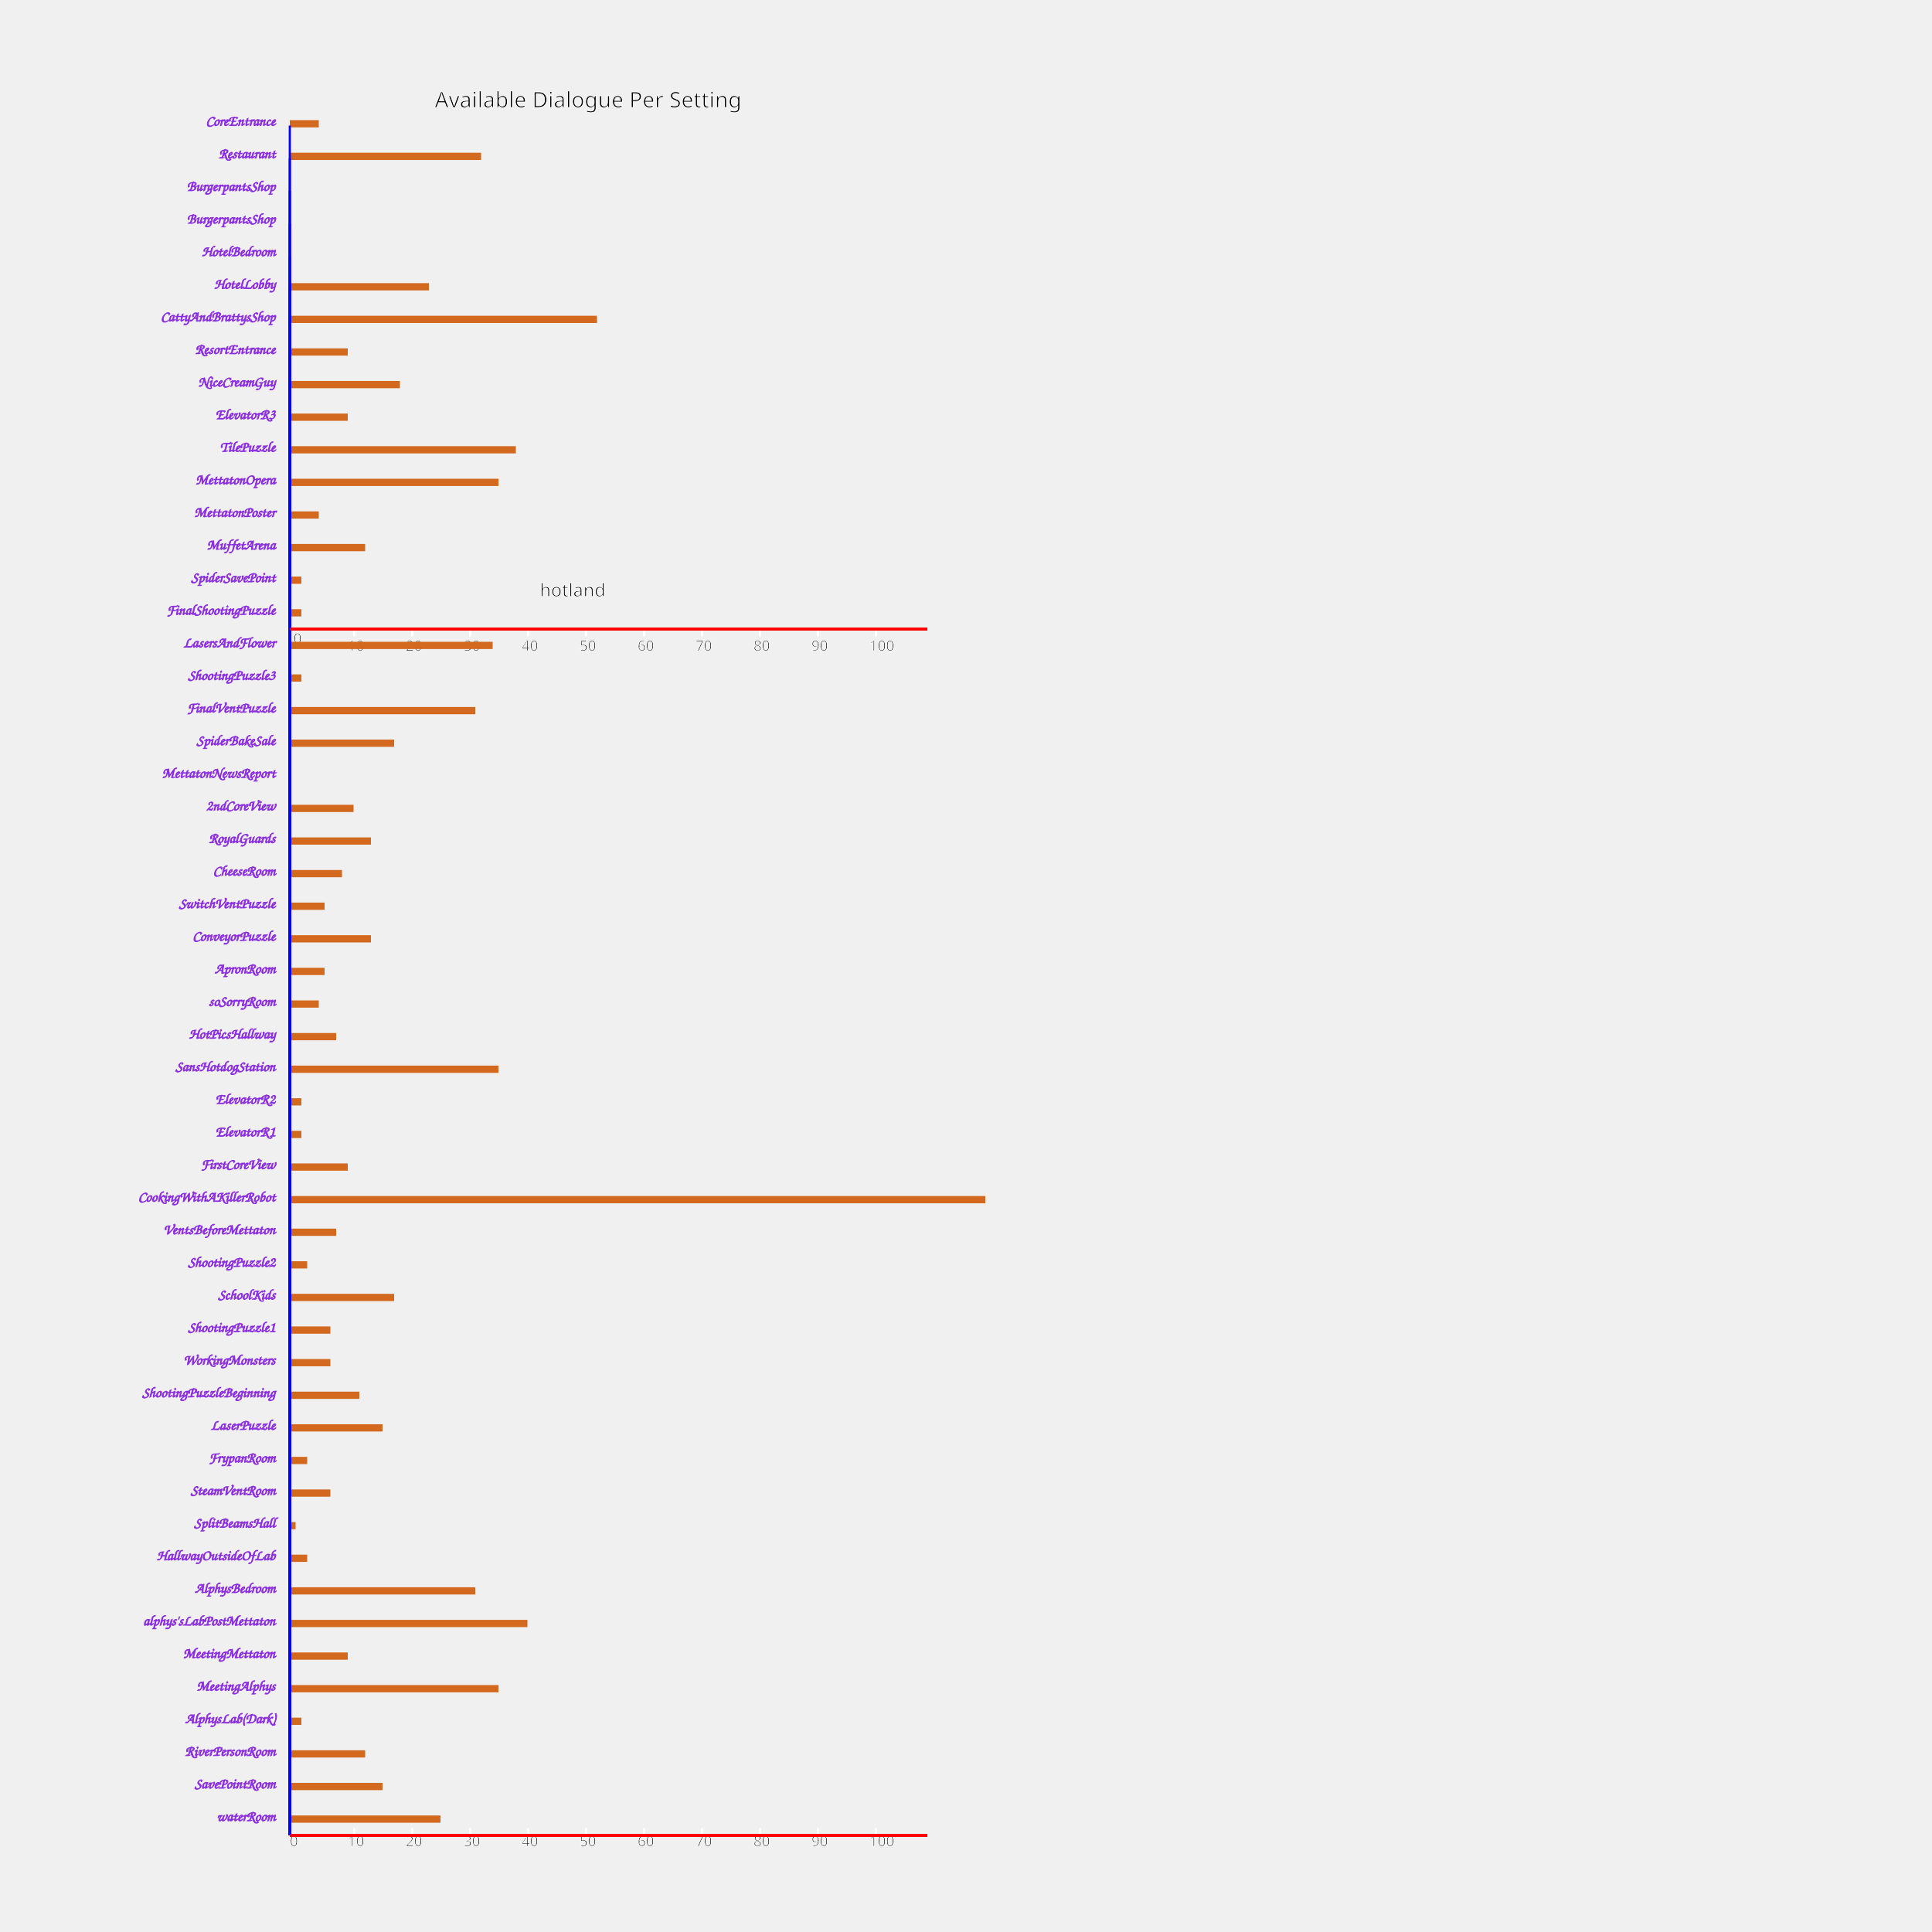
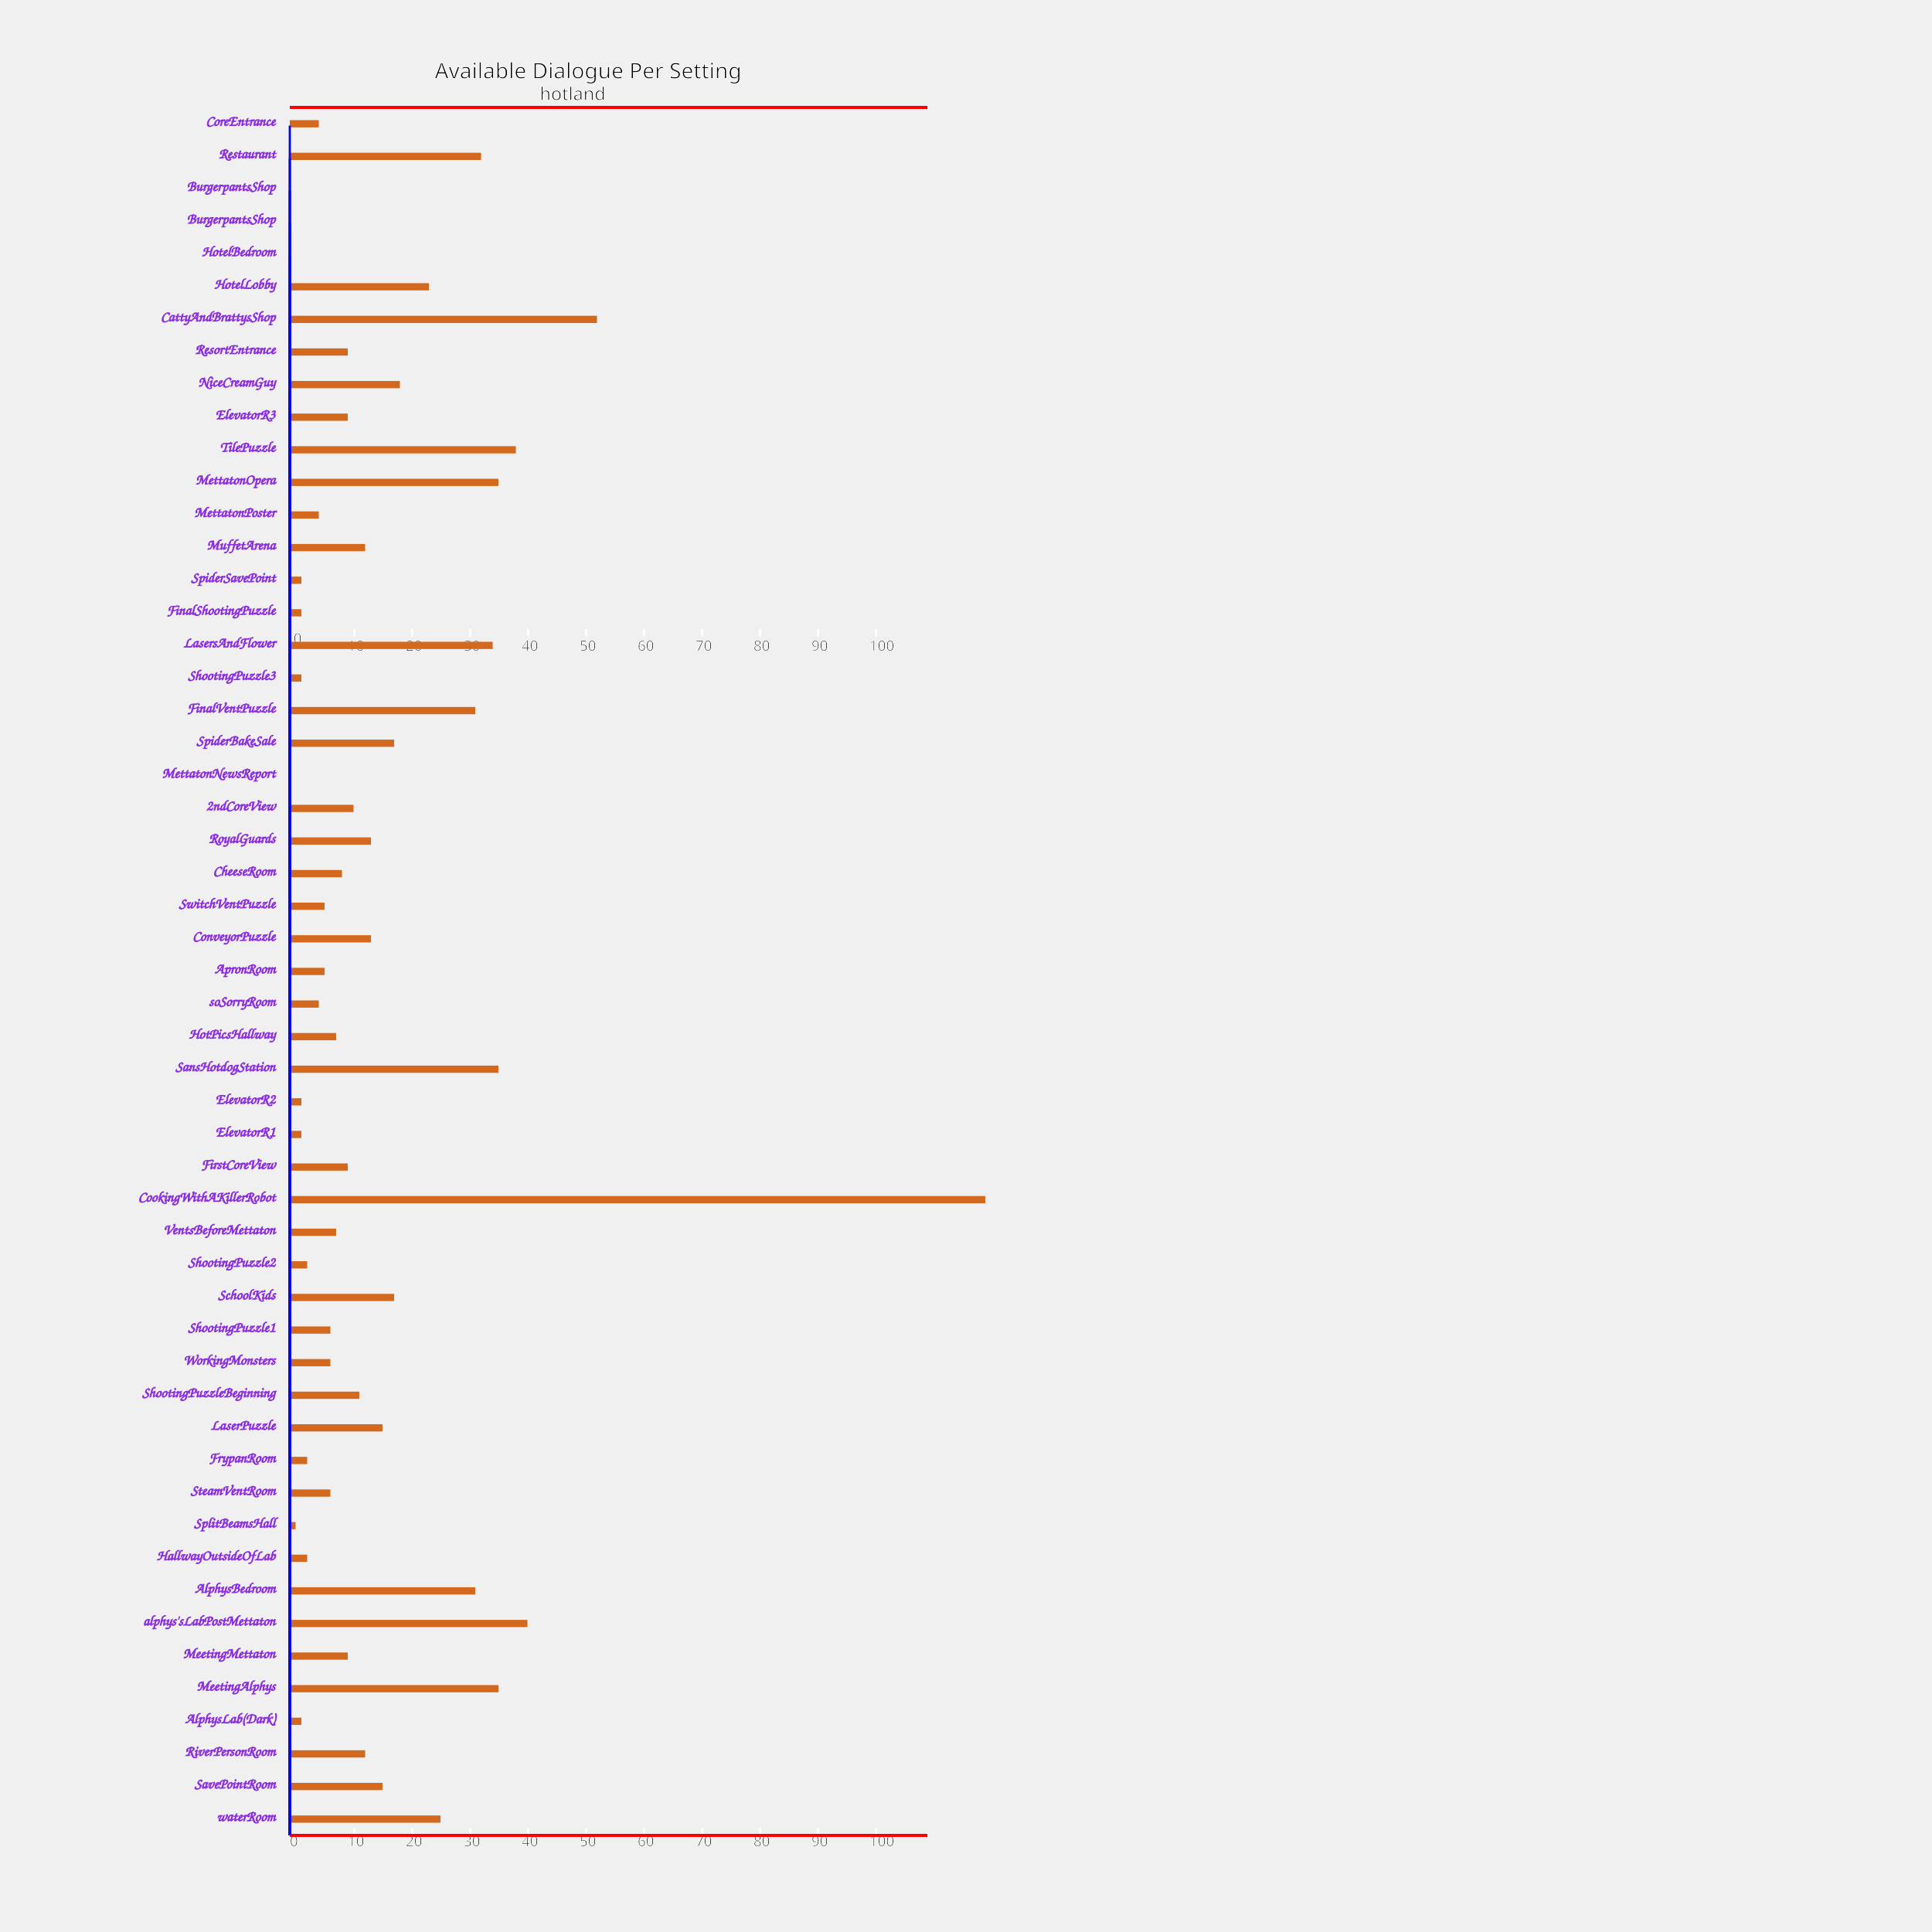
<svg xmlns="http://www.w3.org/2000/svg" width="2000" height="2000" style="background-color: black;">
  <g transform="translate(300, 1900), scale(.75)">
    <text x="0" y="15" font-size="20" font-family="papyrus" stroke="white">0</text>
    <text x="80" y="15" font-size="20" font-family="papyrus" stroke="white">10</text>
    <line x1="89" x2="89" y1="0" y2="-10" stroke-width="3" stroke="white" />
    <text x="160" y="15" font-size="20" font-family="papyrus" stroke="white">20</text>
    <line x1="169" x2="169" y1="0" y2="-10" stroke-width="3" stroke="white" />
    <text x="240" y="15" font-size="20" font-family="papyrus" stroke="white">30</text>
    <line x1="249" x2="249" y1="0" y2="-10" stroke-width="3" stroke="white" />
    <text x="320" y="15" font-size="20" font-family="papyrus" stroke="white">40</text>
    <line x1="329" x2="329" y1="0" y2="-10" stroke-width="3" stroke="white" />
    <text x="400" y="15" font-size="20" font-family="papyrus" stroke="white">50</text>
    <line x1="409" x2="409" y1="0" y2="-10" stroke-width="3" stroke="white" />
    <text x="480" y="15" font-size="20" font-family="papyrus" stroke="white">60</text>
    <line x1="489" x2="489" y1="0" y2="-10" stroke-width="3" stroke="white" />
    <text x="560" y="15" font-size="20" font-family="papyrus" stroke="white">70</text>
    <line x1="569" x2="569" y1="0" y2="-10" stroke-width="3" stroke="white" />
    <text x="640" y="15" font-size="20" font-family="papyrus" stroke="white">80</text>
    <line x1="649" x2="649" y1="0" y2="-10" stroke-width="3" stroke="white" />
    <text x="720" y="15" font-size="20" font-family="papyrus" stroke="white">90</text>
    <line x1="729" x2="729" y1="0" y2="-10" stroke-width="3" stroke="white" />
    <text x="800" y="15" font-size="20" font-family="papyrus" stroke="white">100</text>
    <line x1="809" x2="809" y1="0" y2="-10" stroke-width="3" stroke="white" />
    <text x="5" y="-1645" font-size="20" font-family="papyrus" stroke="white">0</text>
    <text x="80" y="-1635" font-size="20" font-family="papyrus" stroke="white">10</text>
    <line x1="89" x2="89" y1="-1665" y2="-1655" stroke-width="3" stroke="white" />
    <text x="160" y="-1635" font-size="20" font-family="papyrus" stroke="white">20</text>
    <line x1="169" x2="169" y1="-1665" y2="-1655" stroke-width="3" stroke="white" />
    <text x="240" y="-1635" font-size="20" font-family="papyrus" stroke="white">30</text>
    <line x1="249" x2="249" y1="-1665" y2="-1655" stroke-width="3" stroke="white" />
    <text x="320" y="-1635" font-size="20" font-family="papyrus" stroke="white">40</text>
    <line x1="329" x2="329" y1="-1665" y2="-1655" stroke-width="3" stroke="white" />
    <text x="400" y="-1635" font-size="20" font-family="papyrus" stroke="white">50</text>
    <line x1="409" x2="409" y1="-1665" y2="-1655" stroke-width="3" stroke="white" />
    <text x="480" y="-1635" font-size="20" font-family="papyrus" stroke="white">60</text>
    <line x1="489" x2="489" y1="-1665" y2="-1655" stroke-width="3" stroke="white" />
    <text x="560" y="-1635" font-size="20" font-family="papyrus" stroke="white">70</text>
    <line x1="569" x2="569" y1="-1665" y2="-1655" stroke-width="3" stroke="white" />
    <text x="640" y="-1635" font-size="20" font-family="papyrus" stroke="white">80</text>
    <line x1="649" x2="649" y1="-1665" y2="-1655" stroke-width="3" stroke="white" />
    <text x="720" y="-1635" font-size="20" font-family="papyrus" stroke="white">90</text>
    <line x1="729" x2="729" y1="-1665" y2="-1655" stroke-width="3" stroke="white" />
    <text x="800" y="-1635" font-size="20" font-family="papyrus" stroke="white">100</text>
    <line x1="809" x2="809" y1="-1665" y2="-1655" stroke-width="3" stroke="white" />
-     <text x="200" y="-2385" stroke="white" font-size="30" font-family="papyrus">Available Dialogue Per Setting</text>
-     <text x="345" y="-1710" stroke="white" font-size="25" font-family="papyrus">hotland</text>
+     <text x="200" y="-2425" stroke="white" font-size="30" font-family="papyrus">Available Dialogue Per Setting</text>
+     <text x="345" y="-2395" stroke="white" font-size="25" font-family="papyrus">hotland</text>
    <g>
      <text x="-20" y="-20" fill="blueviolet" text-anchor="end" font-size="20" font-family="comic sans Ms" stroke="blueviolet">waterRoom</text>
      <line x1="0" x2="208" y1="-22.5" y2="-22.5" stroke="chocolate" stroke-width="10" />
    </g>
    <line x1="0" y1="0" x2="0" y2="-20" stroke-width="3" stroke="blue" />
    <line x1="0" y1="0" x2="880" y2="0" stroke-width="3" stroke="red" />
-     <line x1="0" y1="-1665" x2="880" y2="-1665" stroke-width="3" stroke="red" />
+     <line x1="0" y1="-2385" x2="880" y2="-2385" stroke-width="3" stroke="red" />
    <g>
      <text x="-20" y="-65" fill="blueviolet" text-anchor="end" font-size="20" font-family="comic sans Ms" stroke="blueviolet">SavePointRoom</text>
      <line x1="0" x2="128" y1="-67.5" y2="-67.5" stroke="chocolate" stroke-width="10" />
    </g>
    <line x1="0" y1="0" x2="0" y2="-65" stroke-width="3" stroke="blue" />
    <line x1="0" y1="0" x2="880" y2="0" stroke-width="3" stroke="red" />
-     <line x1="0" y1="-1665" x2="880" y2="-1665" stroke-width="3" stroke="red" />
+     <line x1="0" y1="-2385" x2="880" y2="-2385" stroke-width="3" stroke="red" />
    <g>
      <text x="-20" y="-110" fill="blueviolet" text-anchor="end" font-size="20" font-family="comic sans Ms" stroke="blueviolet">RiverPersonRoom</text>
      <line x1="0" x2="104" y1="-112.5" y2="-112.5" stroke="chocolate" stroke-width="10" />
    </g>
    <line x1="0" y1="0" x2="0" y2="-110" stroke-width="3" stroke="blue" />
    <line x1="0" y1="0" x2="880" y2="0" stroke-width="3" stroke="red" />
-     <line x1="0" y1="-1665" x2="880" y2="-1665" stroke-width="3" stroke="red" />
+     <line x1="0" y1="-2385" x2="880" y2="-2385" stroke-width="3" stroke="red" />
    <g>
      <text x="-20" y="-155" fill="blueviolet" text-anchor="end" font-size="20" font-family="comic sans Ms" stroke="blueviolet">AlphysLab(Dark)</text>
      <line x1="0" x2="16" y1="-157.5" y2="-157.5" stroke="chocolate" stroke-width="10" />
    </g>
    <line x1="0" y1="0" x2="0" y2="-155" stroke-width="3" stroke="blue" />
    <line x1="0" y1="0" x2="880" y2="0" stroke-width="3" stroke="red" />
-     <line x1="0" y1="-1665" x2="880" y2="-1665" stroke-width="3" stroke="red" />
+     <line x1="0" y1="-2385" x2="880" y2="-2385" stroke-width="3" stroke="red" />
    <g>
      <text x="-20" y="-200" fill="blueviolet" text-anchor="end" font-size="20" font-family="comic sans Ms" stroke="blueviolet">MeetingAlphys</text>
      <line x1="0" x2="288" y1="-202.5" y2="-202.5" stroke="chocolate" stroke-width="10" />
    </g>
    <line x1="0" y1="0" x2="0" y2="-200" stroke-width="3" stroke="blue" />
    <line x1="0" y1="0" x2="880" y2="0" stroke-width="3" stroke="red" />
-     <line x1="0" y1="-1665" x2="880" y2="-1665" stroke-width="3" stroke="red" />
+     <line x1="0" y1="-2385" x2="880" y2="-2385" stroke-width="3" stroke="red" />
    <g>
      <text x="-20" y="-245" fill="blueviolet" text-anchor="end" font-size="20" font-family="comic sans Ms" stroke="blueviolet">MeetingMettaton</text>
      <line x1="0" x2="80" y1="-247.5" y2="-247.5" stroke="chocolate" stroke-width="10" />
    </g>
    <line x1="0" y1="0" x2="0" y2="-245" stroke-width="3" stroke="blue" />
    <line x1="0" y1="0" x2="880" y2="0" stroke-width="3" stroke="red" />
-     <line x1="0" y1="-1665" x2="880" y2="-1665" stroke-width="3" stroke="red" />
+     <line x1="0" y1="-2385" x2="880" y2="-2385" stroke-width="3" stroke="red" />
    <g>
      <text x="-20" y="-290" fill="blueviolet" text-anchor="end" font-size="20" font-family="comic sans Ms" stroke="blueviolet">alphys'sLabPostMettaton</text>
      <line x1="0" x2="328" y1="-292.5" y2="-292.5" stroke="chocolate" stroke-width="10" />
    </g>
    <line x1="0" y1="0" x2="0" y2="-290" stroke-width="3" stroke="blue" />
    <line x1="0" y1="0" x2="880" y2="0" stroke-width="3" stroke="red" />
-     <line x1="0" y1="-1665" x2="880" y2="-1665" stroke-width="3" stroke="red" />
+     <line x1="0" y1="-2385" x2="880" y2="-2385" stroke-width="3" stroke="red" />
    <g>
      <text x="-20" y="-335" fill="blueviolet" text-anchor="end" font-size="20" font-family="comic sans Ms" stroke="blueviolet">AlphysBedroom</text>
      <line x1="0" x2="256" y1="-337.5" y2="-337.5" stroke="chocolate" stroke-width="10" />
    </g>
    <line x1="0" y1="0" x2="0" y2="-335" stroke-width="3" stroke="blue" />
    <line x1="0" y1="0" x2="880" y2="0" stroke-width="3" stroke="red" />
-     <line x1="0" y1="-1665" x2="880" y2="-1665" stroke-width="3" stroke="red" />
+     <line x1="0" y1="-2385" x2="880" y2="-2385" stroke-width="3" stroke="red" />
    <g>
      <text x="-20" y="-380" fill="blueviolet" text-anchor="end" font-size="20" font-family="comic sans Ms" stroke="blueviolet">HallwayOutsideOfLab</text>
      <line x1="0" x2="24" y1="-382.5" y2="-382.5" stroke="chocolate" stroke-width="10" />
    </g>
    <line x1="0" y1="0" x2="0" y2="-380" stroke-width="3" stroke="blue" />
    <line x1="0" y1="0" x2="880" y2="0" stroke-width="3" stroke="red" />
-     <line x1="0" y1="-1665" x2="880" y2="-1665" stroke-width="3" stroke="red" />
+     <line x1="0" y1="-2385" x2="880" y2="-2385" stroke-width="3" stroke="red" />
    <g>
      <text x="-20" y="-425" fill="blueviolet" text-anchor="end" font-size="20" font-family="comic sans Ms" stroke="blueviolet">SplitBeamsHall</text>
      <line x1="0" x2="8" y1="-427.5" y2="-427.5" stroke="chocolate" stroke-width="10" />
    </g>
    <line x1="0" y1="0" x2="0" y2="-425" stroke-width="3" stroke="blue" />
    <line x1="0" y1="0" x2="880" y2="0" stroke-width="3" stroke="red" />
-     <line x1="0" y1="-1665" x2="880" y2="-1665" stroke-width="3" stroke="red" />
+     <line x1="0" y1="-2385" x2="880" y2="-2385" stroke-width="3" stroke="red" />
    <g>
      <text x="-20" y="-470" fill="blueviolet" text-anchor="end" font-size="20" font-family="comic sans Ms" stroke="blueviolet">SteamVentRoom</text>
      <line x1="0" x2="56" y1="-472.5" y2="-472.5" stroke="chocolate" stroke-width="10" />
    </g>
    <line x1="0" y1="0" x2="0" y2="-470" stroke-width="3" stroke="blue" />
    <line x1="0" y1="0" x2="880" y2="0" stroke-width="3" stroke="red" />
-     <line x1="0" y1="-1665" x2="880" y2="-1665" stroke-width="3" stroke="red" />
+     <line x1="0" y1="-2385" x2="880" y2="-2385" stroke-width="3" stroke="red" />
    <g>
      <text x="-20" y="-515" fill="blueviolet" text-anchor="end" font-size="20" font-family="comic sans Ms" stroke="blueviolet">FrypanRoom</text>
      <line x1="0" x2="24" y1="-517.5" y2="-517.5" stroke="chocolate" stroke-width="10" />
    </g>
    <line x1="0" y1="0" x2="0" y2="-515" stroke-width="3" stroke="blue" />
    <line x1="0" y1="0" x2="880" y2="0" stroke-width="3" stroke="red" />
-     <line x1="0" y1="-1665" x2="880" y2="-1665" stroke-width="3" stroke="red" />
+     <line x1="0" y1="-2385" x2="880" y2="-2385" stroke-width="3" stroke="red" />
    <g>
      <text x="-20" y="-560" fill="blueviolet" text-anchor="end" font-size="20" font-family="comic sans Ms" stroke="blueviolet">LaserPuzzle</text>
      <line x1="0" x2="128" y1="-562.5" y2="-562.5" stroke="chocolate" stroke-width="10" />
    </g>
    <line x1="0" y1="0" x2="0" y2="-560" stroke-width="3" stroke="blue" />
    <line x1="0" y1="0" x2="880" y2="0" stroke-width="3" stroke="red" />
-     <line x1="0" y1="-1665" x2="880" y2="-1665" stroke-width="3" stroke="red" />
+     <line x1="0" y1="-2385" x2="880" y2="-2385" stroke-width="3" stroke="red" />
    <g>
      <text x="-20" y="-605" fill="blueviolet" text-anchor="end" font-size="20" font-family="comic sans Ms" stroke="blueviolet">ShootingPuzzleBeginning</text>
      <line x1="0" x2="96" y1="-607.5" y2="-607.5" stroke="chocolate" stroke-width="10" />
    </g>
    <line x1="0" y1="0" x2="0" y2="-605" stroke-width="3" stroke="blue" />
    <line x1="0" y1="0" x2="880" y2="0" stroke-width="3" stroke="red" />
-     <line x1="0" y1="-1665" x2="880" y2="-1665" stroke-width="3" stroke="red" />
+     <line x1="0" y1="-2385" x2="880" y2="-2385" stroke-width="3" stroke="red" />
    <g>
      <text x="-20" y="-650" fill="blueviolet" text-anchor="end" font-size="20" font-family="comic sans Ms" stroke="blueviolet">WorkingMonsters</text>
      <line x1="0" x2="56" y1="-652.5" y2="-652.5" stroke="chocolate" stroke-width="10" />
    </g>
    <line x1="0" y1="0" x2="0" y2="-650" stroke-width="3" stroke="blue" />
    <line x1="0" y1="0" x2="880" y2="0" stroke-width="3" stroke="red" />
-     <line x1="0" y1="-1665" x2="880" y2="-1665" stroke-width="3" stroke="red" />
+     <line x1="0" y1="-2385" x2="880" y2="-2385" stroke-width="3" stroke="red" />
    <g>
      <text x="-20" y="-695" fill="blueviolet" text-anchor="end" font-size="20" font-family="comic sans Ms" stroke="blueviolet">ShootingPuzzle1</text>
      <line x1="0" x2="56" y1="-697.5" y2="-697.5" stroke="chocolate" stroke-width="10" />
    </g>
    <line x1="0" y1="0" x2="0" y2="-695" stroke-width="3" stroke="blue" />
    <line x1="0" y1="0" x2="880" y2="0" stroke-width="3" stroke="red" />
-     <line x1="0" y1="-1665" x2="880" y2="-1665" stroke-width="3" stroke="red" />
+     <line x1="0" y1="-2385" x2="880" y2="-2385" stroke-width="3" stroke="red" />
    <g>
      <text x="-20" y="-740" fill="blueviolet" text-anchor="end" font-size="20" font-family="comic sans Ms" stroke="blueviolet">SchoolKids</text>
      <line x1="0" x2="144" y1="-742.5" y2="-742.5" stroke="chocolate" stroke-width="10" />
    </g>
    <line x1="0" y1="0" x2="0" y2="-740" stroke-width="3" stroke="blue" />
    <line x1="0" y1="0" x2="880" y2="0" stroke-width="3" stroke="red" />
-     <line x1="0" y1="-1665" x2="880" y2="-1665" stroke-width="3" stroke="red" />
+     <line x1="0" y1="-2385" x2="880" y2="-2385" stroke-width="3" stroke="red" />
    <g>
      <text x="-20" y="-785" fill="blueviolet" text-anchor="end" font-size="20" font-family="comic sans Ms" stroke="blueviolet">ShootingPuzzle2</text>
      <line x1="0" x2="24" y1="-787.5" y2="-787.5" stroke="chocolate" stroke-width="10" />
    </g>
    <line x1="0" y1="0" x2="0" y2="-785" stroke-width="3" stroke="blue" />
    <line x1="0" y1="0" x2="880" y2="0" stroke-width="3" stroke="red" />
-     <line x1="0" y1="-1665" x2="880" y2="-1665" stroke-width="3" stroke="red" />
+     <line x1="0" y1="-2385" x2="880" y2="-2385" stroke-width="3" stroke="red" />
    <g>
      <text x="-20" y="-830" fill="blueviolet" text-anchor="end" font-size="20" font-family="comic sans Ms" stroke="blueviolet">VentsBeforeMettaton</text>
      <line x1="0" x2="64" y1="-832.5" y2="-832.5" stroke="chocolate" stroke-width="10" />
    </g>
    <line x1="0" y1="0" x2="0" y2="-830" stroke-width="3" stroke="blue" />
    <line x1="0" y1="0" x2="880" y2="0" stroke-width="3" stroke="red" />
-     <line x1="0" y1="-1665" x2="880" y2="-1665" stroke-width="3" stroke="red" />
+     <line x1="0" y1="-2385" x2="880" y2="-2385" stroke-width="3" stroke="red" />
    <g>
      <text x="-20" y="-875" fill="blueviolet" text-anchor="end" font-size="20" font-family="comic sans Ms" stroke="blueviolet">CookingWithAKillerRobot</text>
      <line x1="0" x2="960" y1="-877.5" y2="-877.5" stroke="chocolate" stroke-width="10" />
    </g>
    <line x1="0" y1="0" x2="0" y2="-875" stroke-width="3" stroke="blue" />
    <line x1="0" y1="0" x2="880" y2="0" stroke-width="3" stroke="red" />
-     <line x1="0" y1="-1665" x2="880" y2="-1665" stroke-width="3" stroke="red" />
+     <line x1="0" y1="-2385" x2="880" y2="-2385" stroke-width="3" stroke="red" />
    <g>
      <text x="-20" y="-920" fill="blueviolet" text-anchor="end" font-size="20" font-family="comic sans Ms" stroke="blueviolet">FirstCoreView</text>
      <line x1="0" x2="80" y1="-922.5" y2="-922.5" stroke="chocolate" stroke-width="10" />
    </g>
    <line x1="0" y1="0" x2="0" y2="-920" stroke-width="3" stroke="blue" />
    <line x1="0" y1="0" x2="880" y2="0" stroke-width="3" stroke="red" />
-     <line x1="0" y1="-1665" x2="880" y2="-1665" stroke-width="3" stroke="red" />
+     <line x1="0" y1="-2385" x2="880" y2="-2385" stroke-width="3" stroke="red" />
    <g>
      <text x="-20" y="-965" fill="blueviolet" text-anchor="end" font-size="20" font-family="comic sans Ms" stroke="blueviolet">ElevatorR1</text>
      <line x1="0" x2="16" y1="-967.5" y2="-967.5" stroke="chocolate" stroke-width="10" />
    </g>
    <line x1="0" y1="0" x2="0" y2="-965" stroke-width="3" stroke="blue" />
    <line x1="0" y1="0" x2="880" y2="0" stroke-width="3" stroke="red" />
-     <line x1="0" y1="-1665" x2="880" y2="-1665" stroke-width="3" stroke="red" />
+     <line x1="0" y1="-2385" x2="880" y2="-2385" stroke-width="3" stroke="red" />
    <g>
      <text x="-20" y="-1010" fill="blueviolet" text-anchor="end" font-size="20" font-family="comic sans Ms" stroke="blueviolet">ElevatorR2</text>
      <line x1="0" x2="16" y1="-1012.5" y2="-1012.5" stroke="chocolate" stroke-width="10" />
    </g>
    <line x1="0" y1="0" x2="0" y2="-1010" stroke-width="3" stroke="blue" />
    <line x1="0" y1="0" x2="880" y2="0" stroke-width="3" stroke="red" />
-     <line x1="0" y1="-1665" x2="880" y2="-1665" stroke-width="3" stroke="red" />
+     <line x1="0" y1="-2385" x2="880" y2="-2385" stroke-width="3" stroke="red" />
    <g>
      <text x="-20" y="-1055" fill="blueviolet" text-anchor="end" font-size="20" font-family="comic sans Ms" stroke="blueviolet">SansHotdogStation</text>
      <line x1="0" x2="288" y1="-1057.5" y2="-1057.5" stroke="chocolate" stroke-width="10" />
    </g>
    <line x1="0" y1="0" x2="0" y2="-1055" stroke-width="3" stroke="blue" />
    <line x1="0" y1="0" x2="880" y2="0" stroke-width="3" stroke="red" />
-     <line x1="0" y1="-1665" x2="880" y2="-1665" stroke-width="3" stroke="red" />
+     <line x1="0" y1="-2385" x2="880" y2="-2385" stroke-width="3" stroke="red" />
    <g>
      <text x="-20" y="-1100" fill="blueviolet" text-anchor="end" font-size="20" font-family="comic sans Ms" stroke="blueviolet">HotPicsHallway</text>
      <line x1="0" x2="64" y1="-1102.5" y2="-1102.5" stroke="chocolate" stroke-width="10" />
    </g>
    <line x1="0" y1="0" x2="0" y2="-1100" stroke-width="3" stroke="blue" />
    <line x1="0" y1="0" x2="880" y2="0" stroke-width="3" stroke="red" />
-     <line x1="0" y1="-1665" x2="880" y2="-1665" stroke-width="3" stroke="red" />
+     <line x1="0" y1="-2385" x2="880" y2="-2385" stroke-width="3" stroke="red" />
    <g>
      <text x="-20" y="-1145" fill="blueviolet" text-anchor="end" font-size="20" font-family="comic sans Ms" stroke="blueviolet">soSorryRoom</text>
      <line x1="0" x2="40" y1="-1147.5" y2="-1147.5" stroke="chocolate" stroke-width="10" />
    </g>
    <line x1="0" y1="0" x2="0" y2="-1145" stroke-width="3" stroke="blue" />
    <line x1="0" y1="0" x2="880" y2="0" stroke-width="3" stroke="red" />
-     <line x1="0" y1="-1665" x2="880" y2="-1665" stroke-width="3" stroke="red" />
+     <line x1="0" y1="-2385" x2="880" y2="-2385" stroke-width="3" stroke="red" />
    <g>
      <text x="-20" y="-1190" fill="blueviolet" text-anchor="end" font-size="20" font-family="comic sans Ms" stroke="blueviolet">ApronRoom</text>
      <line x1="0" x2="48" y1="-1192.5" y2="-1192.5" stroke="chocolate" stroke-width="10" />
    </g>
    <line x1="0" y1="0" x2="0" y2="-1190" stroke-width="3" stroke="blue" />
    <line x1="0" y1="0" x2="880" y2="0" stroke-width="3" stroke="red" />
-     <line x1="0" y1="-1665" x2="880" y2="-1665" stroke-width="3" stroke="red" />
+     <line x1="0" y1="-2385" x2="880" y2="-2385" stroke-width="3" stroke="red" />
    <g>
      <text x="-20" y="-1235" fill="blueviolet" text-anchor="end" font-size="20" font-family="comic sans Ms" stroke="blueviolet">ConveyorPuzzle</text>
      <line x1="0" x2="112" y1="-1237.5" y2="-1237.5" stroke="chocolate" stroke-width="10" />
    </g>
    <line x1="0" y1="0" x2="0" y2="-1235" stroke-width="3" stroke="blue" />
    <line x1="0" y1="0" x2="880" y2="0" stroke-width="3" stroke="red" />
-     <line x1="0" y1="-1665" x2="880" y2="-1665" stroke-width="3" stroke="red" />
+     <line x1="0" y1="-2385" x2="880" y2="-2385" stroke-width="3" stroke="red" />
    <g>
      <text x="-20" y="-1280" fill="blueviolet" text-anchor="end" font-size="20" font-family="comic sans Ms" stroke="blueviolet">SwitchVentPuzzle</text>
      <line x1="0" x2="48" y1="-1282.5" y2="-1282.5" stroke="chocolate" stroke-width="10" />
    </g>
    <line x1="0" y1="0" x2="0" y2="-1280" stroke-width="3" stroke="blue" />
    <line x1="0" y1="0" x2="880" y2="0" stroke-width="3" stroke="red" />
-     <line x1="0" y1="-1665" x2="880" y2="-1665" stroke-width="3" stroke="red" />
+     <line x1="0" y1="-2385" x2="880" y2="-2385" stroke-width="3" stroke="red" />
    <g>
      <text x="-20" y="-1325" fill="blueviolet" text-anchor="end" font-size="20" font-family="comic sans Ms" stroke="blueviolet">CheeseRoom</text>
      <line x1="0" x2="72" y1="-1327.5" y2="-1327.5" stroke="chocolate" stroke-width="10" />
    </g>
    <line x1="0" y1="0" x2="0" y2="-1325" stroke-width="3" stroke="blue" />
    <line x1="0" y1="0" x2="880" y2="0" stroke-width="3" stroke="red" />
-     <line x1="0" y1="-1665" x2="880" y2="-1665" stroke-width="3" stroke="red" />
+     <line x1="0" y1="-2385" x2="880" y2="-2385" stroke-width="3" stroke="red" />
    <g>
      <text x="-20" y="-1370" fill="blueviolet" text-anchor="end" font-size="20" font-family="comic sans Ms" stroke="blueviolet">RoyalGuards</text>
      <line x1="0" x2="112" y1="-1372.5" y2="-1372.5" stroke="chocolate" stroke-width="10" />
    </g>
    <line x1="0" y1="0" x2="0" y2="-1370" stroke-width="3" stroke="blue" />
    <line x1="0" y1="0" x2="880" y2="0" stroke-width="3" stroke="red" />
-     <line x1="0" y1="-1665" x2="880" y2="-1665" stroke-width="3" stroke="red" />
+     <line x1="0" y1="-2385" x2="880" y2="-2385" stroke-width="3" stroke="red" />
    <g>
      <text x="-20" y="-1415" fill="blueviolet" text-anchor="end" font-size="20" font-family="comic sans Ms" stroke="blueviolet">2ndCoreView</text>
      <line x1="0" x2="88" y1="-1417.5" y2="-1417.5" stroke="chocolate" stroke-width="10" />
    </g>
    <line x1="0" y1="0" x2="0" y2="-1415" stroke-width="3" stroke="blue" />
    <line x1="0" y1="0" x2="880" y2="0" stroke-width="3" stroke="red" />
-     <line x1="0" y1="-1665" x2="880" y2="-1665" stroke-width="3" stroke="red" />
+     <line x1="0" y1="-2385" x2="880" y2="-2385" stroke-width="3" stroke="red" />
    <g>
      <text x="-20" y="-1460" fill="blueviolet" text-anchor="end" font-size="20" font-family="comic sans Ms" stroke="blueviolet">MettatonNewsReport</text>
      <line x1="0" x2="0" y1="-1462.5" y2="-1462.5" stroke="chocolate" stroke-width="10" />
    </g>
    <line x1="0" y1="0" x2="0" y2="-1460" stroke-width="3" stroke="blue" />
    <line x1="0" y1="0" x2="880" y2="0" stroke-width="3" stroke="red" />
-     <line x1="0" y1="-1665" x2="880" y2="-1665" stroke-width="3" stroke="red" />
+     <line x1="0" y1="-2385" x2="880" y2="-2385" stroke-width="3" stroke="red" />
    <g>
      <text x="-20" y="-1505" fill="blueviolet" text-anchor="end" font-size="20" font-family="comic sans Ms" stroke="blueviolet">SpiderBakeSale</text>
      <line x1="0" x2="144" y1="-1507.5" y2="-1507.5" stroke="chocolate" stroke-width="10" />
    </g>
    <line x1="0" y1="0" x2="0" y2="-1505" stroke-width="3" stroke="blue" />
    <line x1="0" y1="0" x2="880" y2="0" stroke-width="3" stroke="red" />
-     <line x1="0" y1="-1665" x2="880" y2="-1665" stroke-width="3" stroke="red" />
+     <line x1="0" y1="-2385" x2="880" y2="-2385" stroke-width="3" stroke="red" />
    <g>
      <text x="-20" y="-1550" fill="blueviolet" text-anchor="end" font-size="20" font-family="comic sans Ms" stroke="blueviolet">FinalVentPuzzle</text>
      <line x1="0" x2="256" y1="-1552.5" y2="-1552.5" stroke="chocolate" stroke-width="10" />
    </g>
    <line x1="0" y1="0" x2="0" y2="-1550" stroke-width="3" stroke="blue" />
    <line x1="0" y1="0" x2="880" y2="0" stroke-width="3" stroke="red" />
-     <line x1="0" y1="-1665" x2="880" y2="-1665" stroke-width="3" stroke="red" />
+     <line x1="0" y1="-2385" x2="880" y2="-2385" stroke-width="3" stroke="red" />
    <g>
      <text x="-20" y="-1595" fill="blueviolet" text-anchor="end" font-size="20" font-family="comic sans Ms" stroke="blueviolet">ShootingPuzzle3</text>
      <line x1="0" x2="16" y1="-1597.5" y2="-1597.5" stroke="chocolate" stroke-width="10" />
    </g>
    <line x1="0" y1="0" x2="0" y2="-1595" stroke-width="3" stroke="blue" />
    <line x1="0" y1="0" x2="880" y2="0" stroke-width="3" stroke="red" />
-     <line x1="0" y1="-1665" x2="880" y2="-1665" stroke-width="3" stroke="red" />
+     <line x1="0" y1="-2385" x2="880" y2="-2385" stroke-width="3" stroke="red" />
    <g>
      <text x="-20" y="-1640" fill="blueviolet" text-anchor="end" font-size="20" font-family="comic sans Ms" stroke="blueviolet">LasersAndFlower</text>
      <line x1="0" x2="280" y1="-1642.5" y2="-1642.5" stroke="chocolate" stroke-width="10" />
    </g>
    <line x1="0" y1="0" x2="0" y2="-1640" stroke-width="3" stroke="blue" />
    <line x1="0" y1="0" x2="880" y2="0" stroke-width="3" stroke="red" />
-     <line x1="0" y1="-1665" x2="880" y2="-1665" stroke-width="3" stroke="red" />
+     <line x1="0" y1="-2385" x2="880" y2="-2385" stroke-width="3" stroke="red" />
    <g>
      <text x="-20" y="-1685" fill="blueviolet" text-anchor="end" font-size="20" font-family="comic sans Ms" stroke="blueviolet">FinalShootingPuzzle</text>
      <line x1="0" x2="16" y1="-1687.5" y2="-1687.5" stroke="chocolate" stroke-width="10" />
    </g>
    <line x1="0" y1="0" x2="0" y2="-1685" stroke-width="3" stroke="blue" />
    <line x1="0" y1="0" x2="880" y2="0" stroke-width="3" stroke="red" />
-     <line x1="0" y1="-1665" x2="880" y2="-1665" stroke-width="3" stroke="red" />
+     <line x1="0" y1="-2385" x2="880" y2="-2385" stroke-width="3" stroke="red" />
    <g>
      <text x="-20" y="-1730" fill="blueviolet" text-anchor="end" font-size="20" font-family="comic sans Ms" stroke="blueviolet">SpiderSavePoint</text>
      <line x1="0" x2="16" y1="-1732.5" y2="-1732.5" stroke="chocolate" stroke-width="10" />
    </g>
    <line x1="0" y1="0" x2="0" y2="-1730" stroke-width="3" stroke="blue" />
    <line x1="0" y1="0" x2="880" y2="0" stroke-width="3" stroke="red" />
-     <line x1="0" y1="-1665" x2="880" y2="-1665" stroke-width="3" stroke="red" />
+     <line x1="0" y1="-2385" x2="880" y2="-2385" stroke-width="3" stroke="red" />
    <g>
      <text x="-20" y="-1775" fill="blueviolet" text-anchor="end" font-size="20" font-family="comic sans Ms" stroke="blueviolet">MuffetArena</text>
      <line x1="0" x2="104" y1="-1777.5" y2="-1777.5" stroke="chocolate" stroke-width="10" />
    </g>
    <line x1="0" y1="0" x2="0" y2="-1775" stroke-width="3" stroke="blue" />
    <line x1="0" y1="0" x2="880" y2="0" stroke-width="3" stroke="red" />
-     <line x1="0" y1="-1665" x2="880" y2="-1665" stroke-width="3" stroke="red" />
+     <line x1="0" y1="-2385" x2="880" y2="-2385" stroke-width="3" stroke="red" />
    <g>
      <text x="-20" y="-1820" fill="blueviolet" text-anchor="end" font-size="20" font-family="comic sans Ms" stroke="blueviolet">MettatonPoster</text>
      <line x1="0" x2="40" y1="-1822.5" y2="-1822.5" stroke="chocolate" stroke-width="10" />
    </g>
    <line x1="0" y1="0" x2="0" y2="-1820" stroke-width="3" stroke="blue" />
    <line x1="0" y1="0" x2="880" y2="0" stroke-width="3" stroke="red" />
-     <line x1="0" y1="-1665" x2="880" y2="-1665" stroke-width="3" stroke="red" />
+     <line x1="0" y1="-2385" x2="880" y2="-2385" stroke-width="3" stroke="red" />
    <g>
      <text x="-20" y="-1865" fill="blueviolet" text-anchor="end" font-size="20" font-family="comic sans Ms" stroke="blueviolet">MettatonOpera</text>
      <line x1="0" x2="288" y1="-1867.5" y2="-1867.5" stroke="chocolate" stroke-width="10" />
    </g>
    <line x1="0" y1="0" x2="0" y2="-1865" stroke-width="3" stroke="blue" />
    <line x1="0" y1="0" x2="880" y2="0" stroke-width="3" stroke="red" />
-     <line x1="0" y1="-1665" x2="880" y2="-1665" stroke-width="3" stroke="red" />
+     <line x1="0" y1="-2385" x2="880" y2="-2385" stroke-width="3" stroke="red" />
    <g>
      <text x="-20" y="-1910" fill="blueviolet" text-anchor="end" font-size="20" font-family="comic sans Ms" stroke="blueviolet">TilePuzzle</text>
      <line x1="0" x2="312" y1="-1912.5" y2="-1912.5" stroke="chocolate" stroke-width="10" />
    </g>
    <line x1="0" y1="0" x2="0" y2="-1910" stroke-width="3" stroke="blue" />
    <line x1="0" y1="0" x2="880" y2="0" stroke-width="3" stroke="red" />
-     <line x1="0" y1="-1665" x2="880" y2="-1665" stroke-width="3" stroke="red" />
+     <line x1="0" y1="-2385" x2="880" y2="-2385" stroke-width="3" stroke="red" />
    <g>
      <text x="-20" y="-1955" fill="blueviolet" text-anchor="end" font-size="20" font-family="comic sans Ms" stroke="blueviolet">ElevatorR3</text>
      <line x1="0" x2="80" y1="-1957.5" y2="-1957.5" stroke="chocolate" stroke-width="10" />
    </g>
    <line x1="0" y1="0" x2="0" y2="-1955" stroke-width="3" stroke="blue" />
    <line x1="0" y1="0" x2="880" y2="0" stroke-width="3" stroke="red" />
-     <line x1="0" y1="-1665" x2="880" y2="-1665" stroke-width="3" stroke="red" />
+     <line x1="0" y1="-2385" x2="880" y2="-2385" stroke-width="3" stroke="red" />
    <g>
      <text x="-20" y="-2000" fill="blueviolet" text-anchor="end" font-size="20" font-family="comic sans Ms" stroke="blueviolet">NiceCreamGuy</text>
      <line x1="0" x2="152" y1="-2002.5" y2="-2002.5" stroke="chocolate" stroke-width="10" />
    </g>
    <line x1="0" y1="0" x2="0" y2="-2000" stroke-width="3" stroke="blue" />
    <line x1="0" y1="0" x2="880" y2="0" stroke-width="3" stroke="red" />
-     <line x1="0" y1="-1665" x2="880" y2="-1665" stroke-width="3" stroke="red" />
+     <line x1="0" y1="-2385" x2="880" y2="-2385" stroke-width="3" stroke="red" />
    <g>
      <text x="-20" y="-2045" fill="blueviolet" text-anchor="end" font-size="20" font-family="comic sans Ms" stroke="blueviolet">ResortEntrance</text>
      <line x1="0" x2="80" y1="-2047.5" y2="-2047.5" stroke="chocolate" stroke-width="10" />
    </g>
    <line x1="0" y1="0" x2="0" y2="-2045" stroke-width="3" stroke="blue" />
    <line x1="0" y1="0" x2="880" y2="0" stroke-width="3" stroke="red" />
-     <line x1="0" y1="-1665" x2="880" y2="-1665" stroke-width="3" stroke="red" />
+     <line x1="0" y1="-2385" x2="880" y2="-2385" stroke-width="3" stroke="red" />
    <g>
      <text x="-20" y="-2090" fill="blueviolet" text-anchor="end" font-size="20" font-family="comic sans Ms" stroke="blueviolet">CattyAndBrattysShop</text>
      <line x1="0" x2="424" y1="-2092.5" y2="-2092.5" stroke="chocolate" stroke-width="10" />
    </g>
    <line x1="0" y1="0" x2="0" y2="-2090" stroke-width="3" stroke="blue" />
    <line x1="0" y1="0" x2="880" y2="0" stroke-width="3" stroke="red" />
-     <line x1="0" y1="-1665" x2="880" y2="-1665" stroke-width="3" stroke="red" />
+     <line x1="0" y1="-2385" x2="880" y2="-2385" stroke-width="3" stroke="red" />
    <g>
      <text x="-20" y="-2135" fill="blueviolet" text-anchor="end" font-size="20" font-family="comic sans Ms" stroke="blueviolet">HotelLobby</text>
      <line x1="0" x2="192" y1="-2137.5" y2="-2137.5" stroke="chocolate" stroke-width="10" />
    </g>
    <line x1="0" y1="0" x2="0" y2="-2135" stroke-width="3" stroke="blue" />
    <line x1="0" y1="0" x2="880" y2="0" stroke-width="3" stroke="red" />
-     <line x1="0" y1="-1665" x2="880" y2="-1665" stroke-width="3" stroke="red" />
+     <line x1="0" y1="-2385" x2="880" y2="-2385" stroke-width="3" stroke="red" />
    <g>
      <text x="-20" y="-2180" fill="blueviolet" text-anchor="end" font-size="20" font-family="comic sans Ms" stroke="blueviolet">HotelBedroom</text>
      <line x1="0" x2="0" y1="-2182.5" y2="-2182.5" stroke="chocolate" stroke-width="10" />
    </g>
    <line x1="0" y1="0" x2="0" y2="-2180" stroke-width="3" stroke="blue" />
    <line x1="0" y1="0" x2="880" y2="0" stroke-width="3" stroke="red" />
-     <line x1="0" y1="-1665" x2="880" y2="-1665" stroke-width="3" stroke="red" />
+     <line x1="0" y1="-2385" x2="880" y2="-2385" stroke-width="3" stroke="red" />
    <g>
      <text x="-20" y="-2225" fill="blueviolet" text-anchor="end" font-size="20" font-family="comic sans Ms" stroke="blueviolet">BurgerpantsShop</text>
      <line x1="0" x2="0" y1="-2227.5" y2="-2227.5" stroke="chocolate" stroke-width="10" />
    </g>
    <line x1="0" y1="0" x2="0" y2="-2225" stroke-width="3" stroke="blue" />
    <line x1="0" y1="0" x2="880" y2="0" stroke-width="3" stroke="red" />
-     <line x1="0" y1="-1665" x2="880" y2="-1665" stroke-width="3" stroke="red" />
+     <line x1="0" y1="-2385" x2="880" y2="-2385" stroke-width="3" stroke="red" />
    <g>
      <text x="-20" y="-2270" fill="blueviolet" text-anchor="end" font-size="20" font-family="comic sans Ms" stroke="blueviolet">BurgerpantsShop</text>
      <line x1="0" x2="0" y1="-2272.5" y2="-2272.5" stroke="chocolate" stroke-width="10" />
    </g>
    <line x1="0" y1="0" x2="0" y2="-2270" stroke-width="3" stroke="blue" />
    <line x1="0" y1="0" x2="880" y2="0" stroke-width="3" stroke="red" />
-     <line x1="0" y1="-1665" x2="880" y2="-1665" stroke-width="3" stroke="red" />
+     <line x1="0" y1="-2385" x2="880" y2="-2385" stroke-width="3" stroke="red" />
    <g>
      <text x="-20" y="-2315" fill="blueviolet" text-anchor="end" font-size="20" font-family="comic sans Ms" stroke="blueviolet">Restaurant</text>
      <line x1="0" x2="264" y1="-2317.5" y2="-2317.5" stroke="chocolate" stroke-width="10" />
    </g>
    <line x1="0" y1="0" x2="0" y2="-2315" stroke-width="3" stroke="blue" />
    <line x1="0" y1="0" x2="880" y2="0" stroke-width="3" stroke="red" />
-     <line x1="0" y1="-1665" x2="880" y2="-1665" stroke-width="3" stroke="red" />
+     <line x1="0" y1="-2385" x2="880" y2="-2385" stroke-width="3" stroke="red" />
    <g>
      <text x="-20" y="-2360" fill="blueviolet" text-anchor="end" font-size="20" font-family="comic sans Ms" stroke="blueviolet">CoreEntrance</text>
      <line x1="0" x2="40" y1="-2362.5" y2="-2362.5" stroke="chocolate" stroke-width="10" />
    </g>
    <line x1="0" y1="0" x2="0" y2="-2360" stroke-width="3" stroke="blue" />
    <line x1="0" y1="0" x2="880" y2="0" stroke-width="3" stroke="red" />
-     <line x1="0" y1="-1665" x2="880" y2="-1665" stroke-width="3" stroke="red" />
+     <line x1="0" y1="-2385" x2="880" y2="-2385" stroke-width="3" stroke="red" />
  </g>
</svg>
